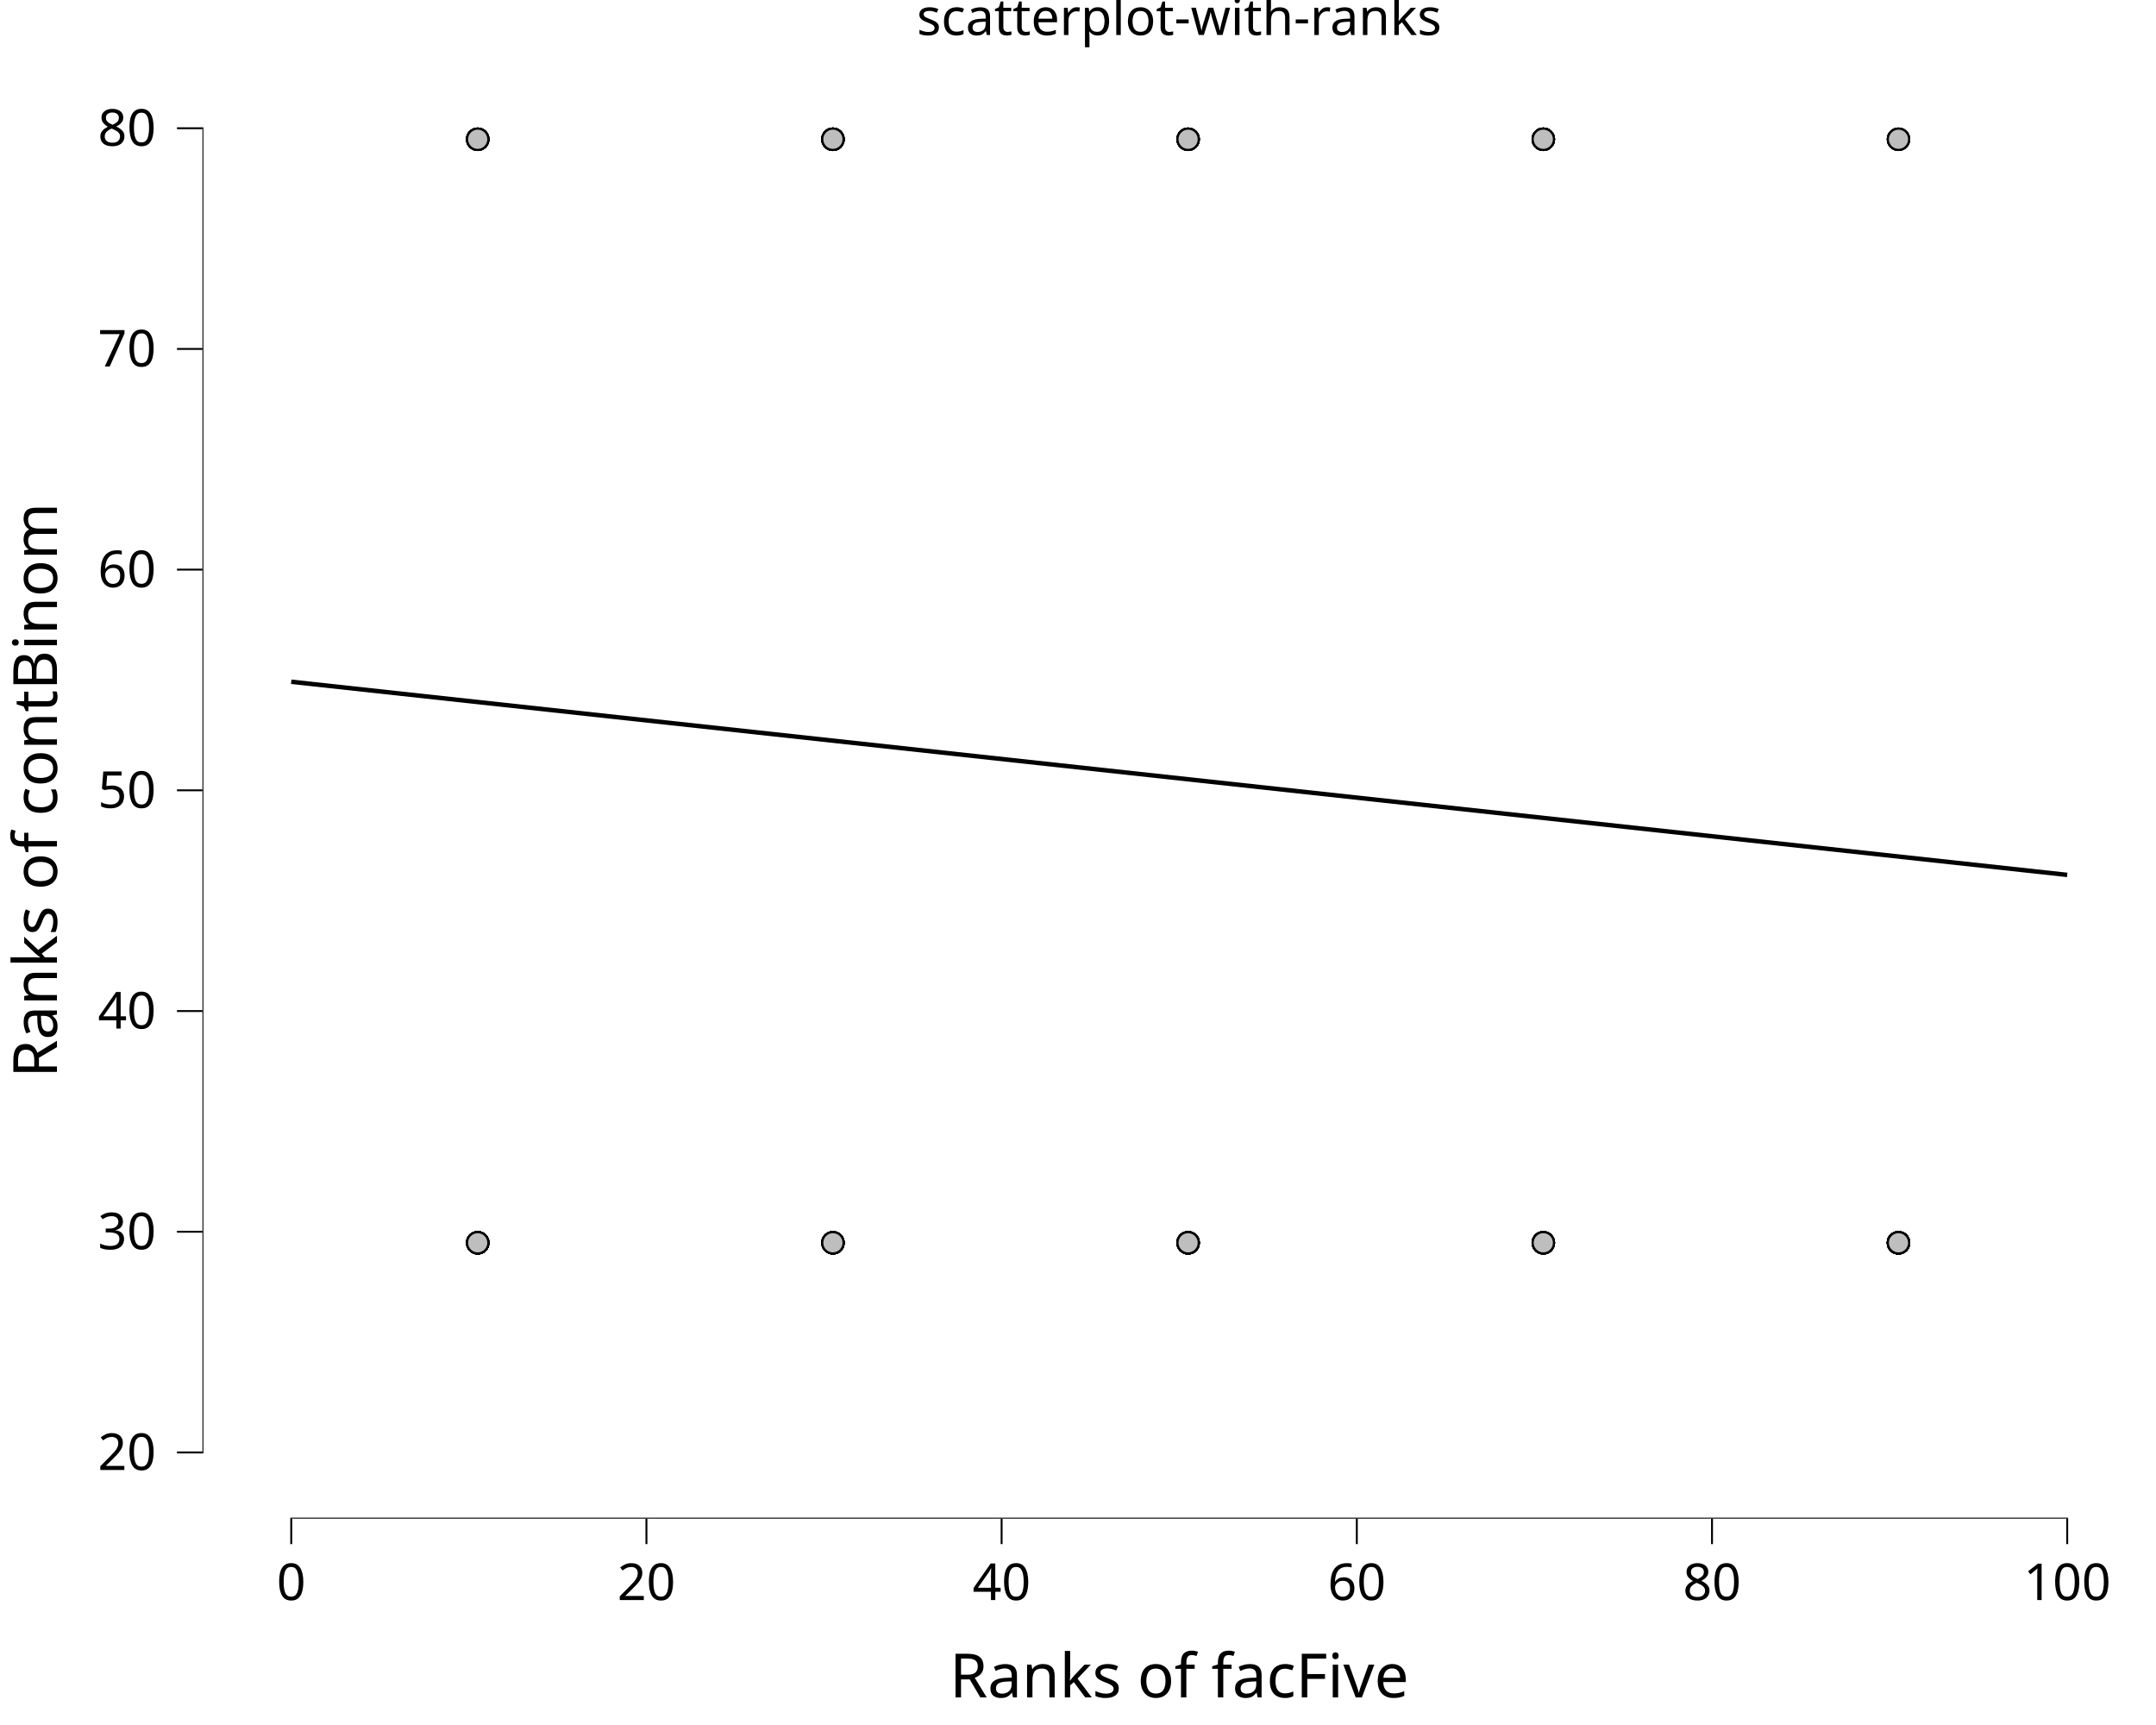
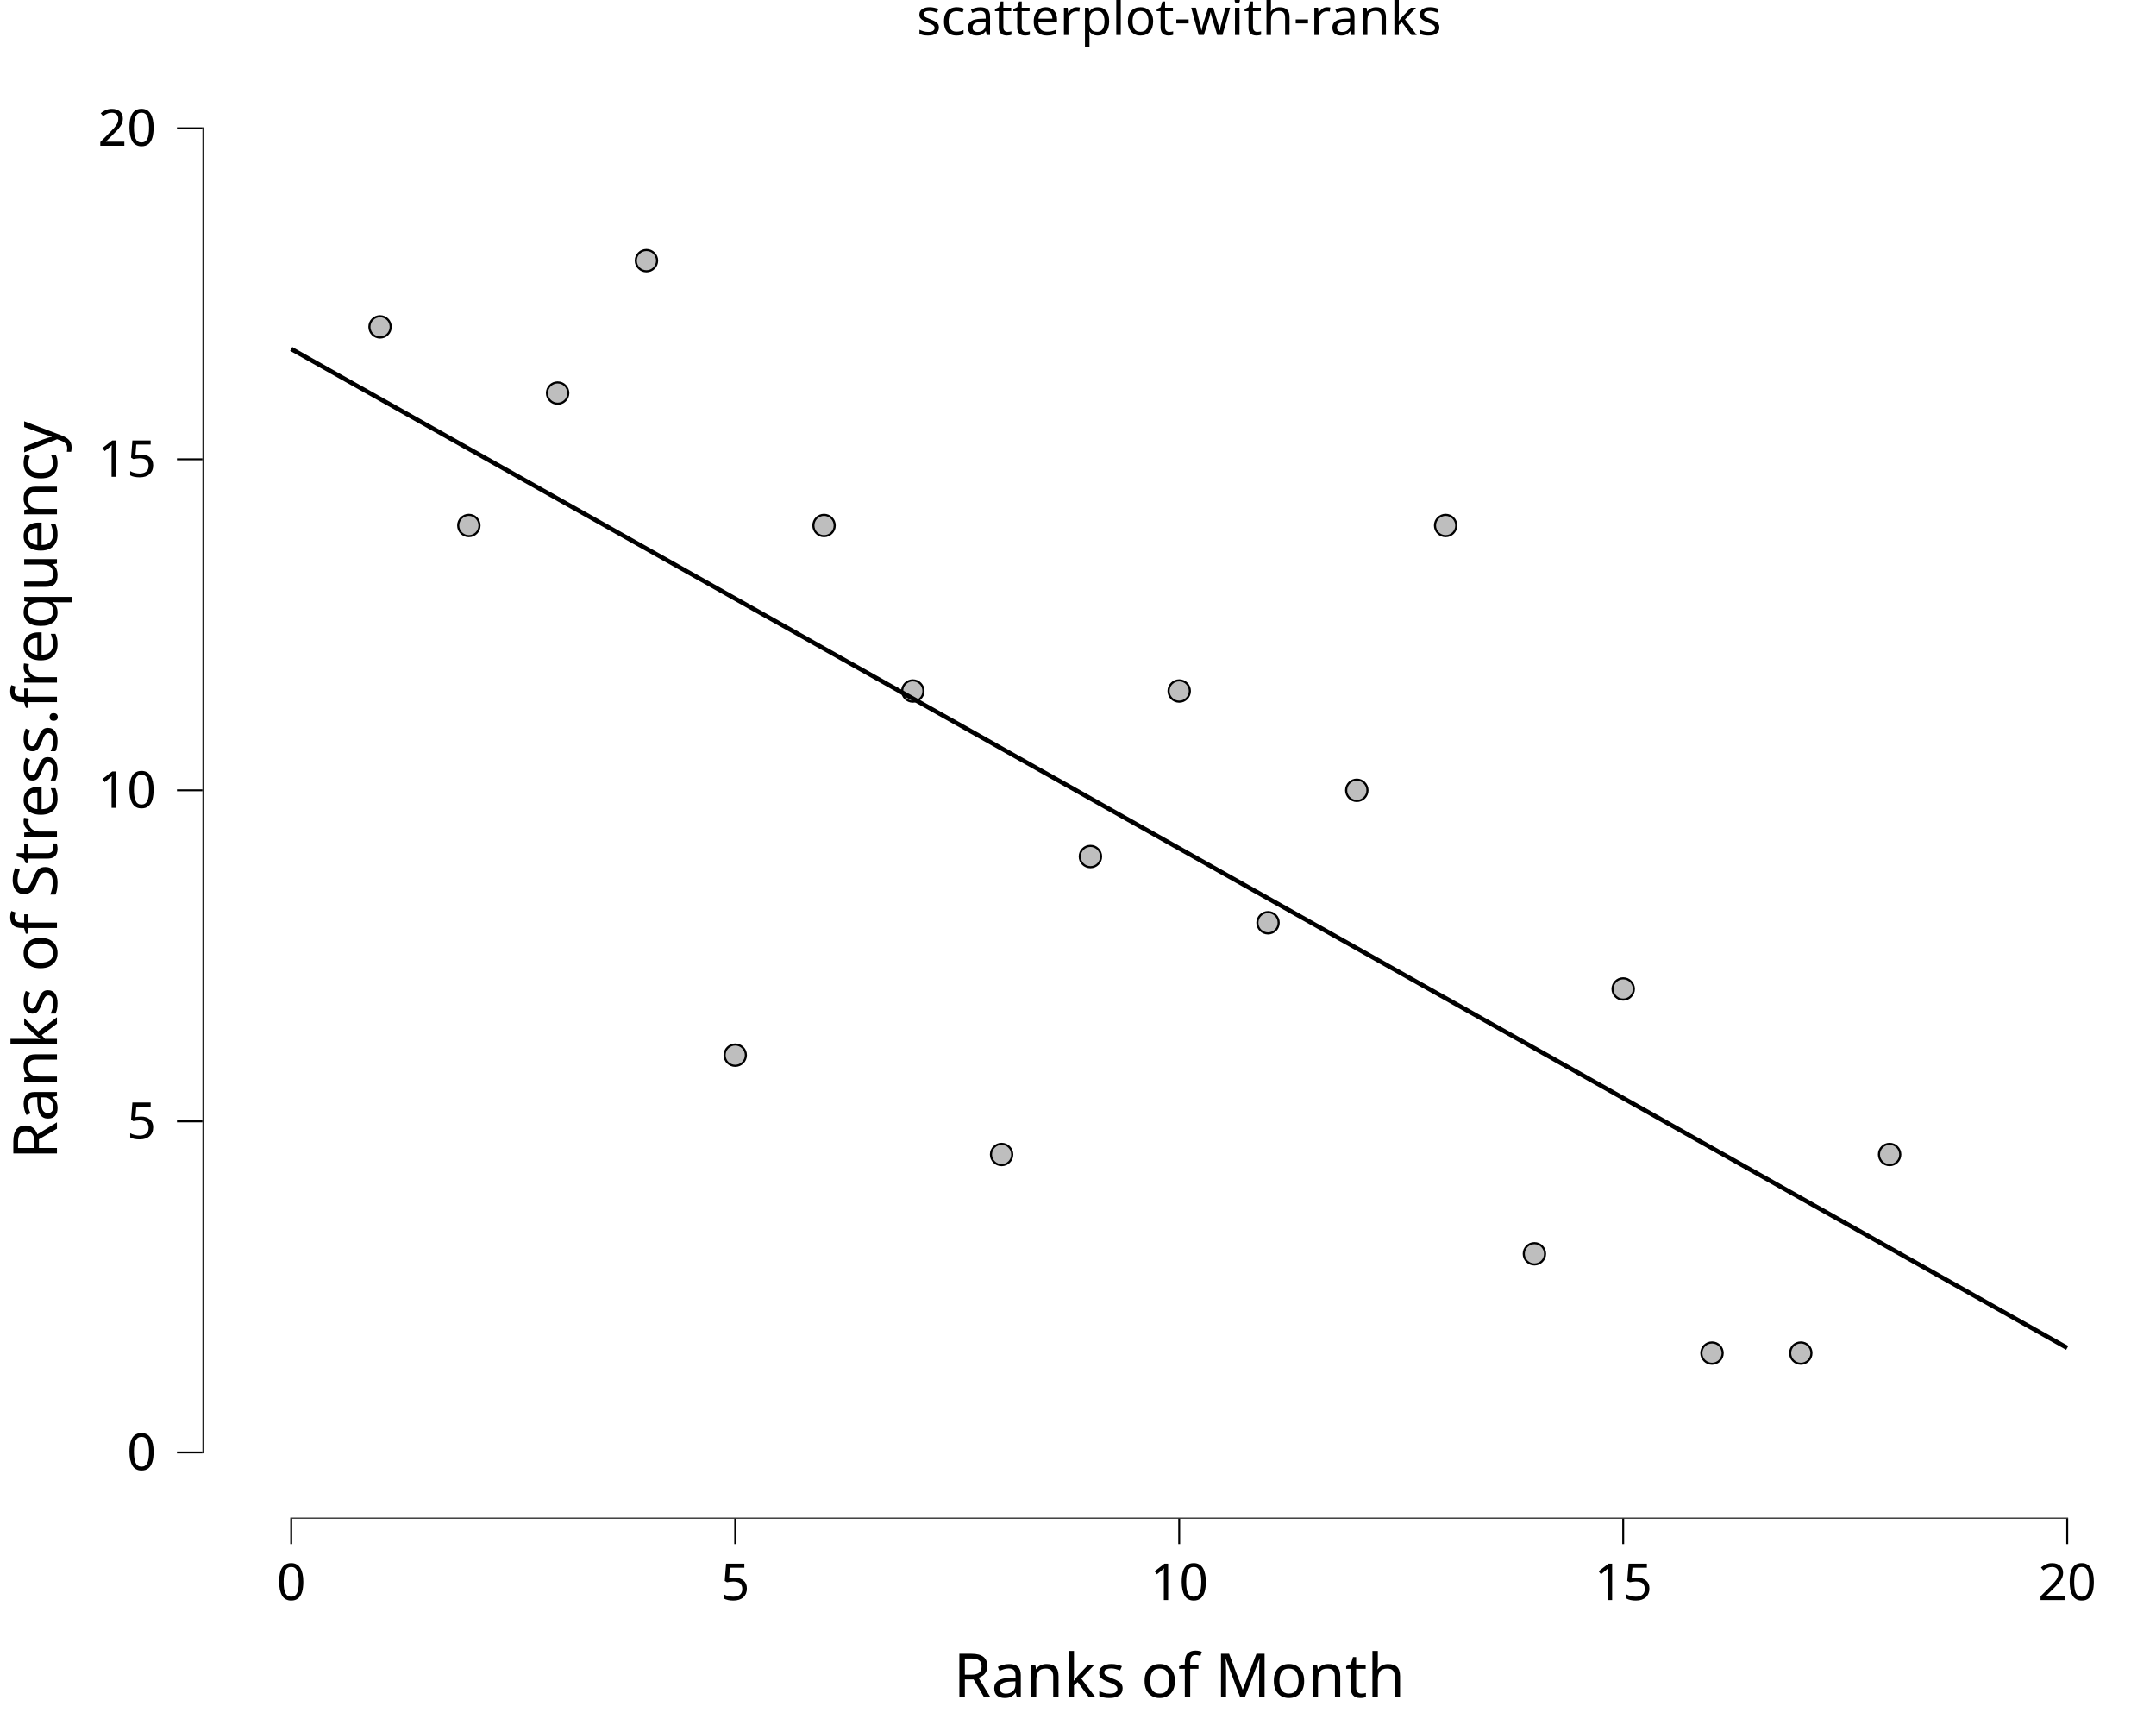
<svg xmlns="http://www.w3.org/2000/svg" class="svglite" data-engine-version="2.0" width="720.00pt" height="576.00pt" viewBox="0 0 720.00 576.00">
  <defs>
    <style type="text/css">
    .svglite line, .svglite polyline, .svglite polygon, .svglite path, .svglite rect, .svglite circle {
      fill: none;
      stroke: #000000;
      stroke-linecap: round;
      stroke-linejoin: round;
      stroke-miterlimit: 10.00;
    }
  </style>
  </defs>
  <rect width="100%" height="100%" style="stroke: none; fill: #FFFFFF;" />
  <defs>
    <clipPath id="cpMC4wMHw3MjAuMDB8MC4wMHw1NzYuMDA=">
      <rect x="0.00" y="0.00" width="720.00" height="576.00" />
    </clipPath>
  </defs>
  <g clip-path="url(#cpMC4wMHw3MjAuMDB8MC4wMHw1NzYuMDA=)">
    <rect x="0.00" y="0.00" width="720.00" height="576.00" style="stroke-width: 10.67; stroke: none;" />
  </g>
  <defs>
    <clipPath id="cpNjcuNjF8NzIwLjAwfDIwLjcxfDUwNy4wOQ==">
      <rect x="67.61" y="20.71" width="652.39" height="486.39" />
    </clipPath>
  </defs>
  <g clip-path="url(#cpNjcuNjF8NzIwLjAwfDIwLjcxfDUwNy4wOQ==)">
    <rect x="67.61" y="20.71" width="652.39" height="486.39" style="stroke-width: 10.67; stroke: none;" />
-     <circle cx="159.53" cy="46.50" r="3.56" style="stroke-width: 0.71; fill: #BEBEBE;" />
-     <circle cx="278.15" cy="414.98" r="3.56" style="stroke-width: 0.71; fill: #BEBEBE;" />
-     <circle cx="396.77" cy="414.98" r="3.56" style="stroke-width: 0.71; fill: #BEBEBE;" />
-     <circle cx="515.39" cy="46.50" r="3.56" style="stroke-width: 0.71; fill: #BEBEBE;" />
-     <circle cx="634.00" cy="46.50" r="3.56" style="stroke-width: 0.71; fill: #BEBEBE;" />
-     <circle cx="159.53" cy="46.50" r="3.56" style="stroke-width: 0.71; fill: #BEBEBE;" />
-     <circle cx="278.15" cy="414.98" r="3.56" style="stroke-width: 0.71; fill: #BEBEBE;" />
-     <circle cx="396.77" cy="414.98" r="3.56" style="stroke-width: 0.71; fill: #BEBEBE;" />
-     <circle cx="515.39" cy="414.98" r="3.56" style="stroke-width: 0.71; fill: #BEBEBE;" />
-     <circle cx="634.00" cy="414.98" r="3.56" style="stroke-width: 0.71; fill: #BEBEBE;" />
-     <circle cx="159.53" cy="414.98" r="3.56" style="stroke-width: 0.71; fill: #BEBEBE;" />
-     <circle cx="278.15" cy="46.50" r="3.56" style="stroke-width: 0.71; fill: #BEBEBE;" />
-     <circle cx="396.77" cy="414.98" r="3.56" style="stroke-width: 0.71; fill: #BEBEBE;" />
-     <circle cx="515.39" cy="414.98" r="3.56" style="stroke-width: 0.71; fill: #BEBEBE;" />
-     <circle cx="634.00" cy="414.98" r="3.56" style="stroke-width: 0.71; fill: #BEBEBE;" />
-     <circle cx="159.53" cy="414.98" r="3.56" style="stroke-width: 0.71; fill: #BEBEBE;" />
-     <circle cx="278.15" cy="46.50" r="3.56" style="stroke-width: 0.71; fill: #BEBEBE;" />
-     <circle cx="396.77" cy="414.98" r="3.56" style="stroke-width: 0.71; fill: #BEBEBE;" />
-     <circle cx="515.39" cy="414.98" r="3.56" style="stroke-width: 0.71; fill: #BEBEBE;" />
-     <circle cx="634.00" cy="414.98" r="3.56" style="stroke-width: 0.71; fill: #BEBEBE;" />
-     <circle cx="159.53" cy="414.98" r="3.56" style="stroke-width: 0.71; fill: #BEBEBE;" />
-     <circle cx="278.15" cy="46.50" r="3.56" style="stroke-width: 0.71; fill: #BEBEBE;" />
-     <circle cx="396.77" cy="414.98" r="3.56" style="stroke-width: 0.71; fill: #BEBEBE;" />
-     <circle cx="515.39" cy="414.98" r="3.56" style="stroke-width: 0.71; fill: #BEBEBE;" />
-     <circle cx="634.00" cy="414.98" r="3.56" style="stroke-width: 0.71; fill: #BEBEBE;" />
-     <circle cx="159.53" cy="414.98" r="3.56" style="stroke-width: 0.71; fill: #BEBEBE;" />
-     <circle cx="278.15" cy="414.98" r="3.56" style="stroke-width: 0.71; fill: #BEBEBE;" />
-     <circle cx="396.77" cy="46.50" r="3.56" style="stroke-width: 0.71; fill: #BEBEBE;" />
-     <circle cx="515.39" cy="46.50" r="3.56" style="stroke-width: 0.71; fill: #BEBEBE;" />
-     <circle cx="634.00" cy="414.98" r="3.56" style="stroke-width: 0.71; fill: #BEBEBE;" />
-     <circle cx="159.53" cy="414.98" r="3.56" style="stroke-width: 0.71; fill: #BEBEBE;" />
-     <circle cx="278.15" cy="414.98" r="3.56" style="stroke-width: 0.71; fill: #BEBEBE;" />
-     <circle cx="396.77" cy="46.50" r="3.56" style="stroke-width: 0.71; fill: #BEBEBE;" />
-     <circle cx="515.39" cy="414.98" r="3.56" style="stroke-width: 0.71; fill: #BEBEBE;" />
-     <circle cx="634.00" cy="414.98" r="3.56" style="stroke-width: 0.71; fill: #BEBEBE;" />
-     <circle cx="159.53" cy="46.50" r="3.56" style="stroke-width: 0.71; fill: #BEBEBE;" />
-     <circle cx="278.15" cy="46.50" r="3.56" style="stroke-width: 0.71; fill: #BEBEBE;" />
-     <circle cx="396.77" cy="46.50" r="3.56" style="stroke-width: 0.71; fill: #BEBEBE;" />
-     <circle cx="515.39" cy="46.50" r="3.56" style="stroke-width: 0.71; fill: #BEBEBE;" />
-     <circle cx="634.00" cy="414.98" r="3.56" style="stroke-width: 0.71; fill: #BEBEBE;" />
-     <circle cx="159.53" cy="414.98" r="3.56" style="stroke-width: 0.71; fill: #BEBEBE;" />
-     <circle cx="278.15" cy="46.50" r="3.56" style="stroke-width: 0.71; fill: #BEBEBE;" />
-     <circle cx="396.77" cy="414.98" r="3.56" style="stroke-width: 0.71; fill: #BEBEBE;" />
-     <circle cx="515.39" cy="414.98" r="3.56" style="stroke-width: 0.71; fill: #BEBEBE;" />
-     <circle cx="634.00" cy="46.50" r="3.56" style="stroke-width: 0.71; fill: #BEBEBE;" />
-     <circle cx="159.53" cy="414.98" r="3.56" style="stroke-width: 0.71; fill: #BEBEBE;" />
-     <circle cx="278.15" cy="46.50" r="3.56" style="stroke-width: 0.71; fill: #BEBEBE;" />
-     <circle cx="396.77" cy="46.50" r="3.56" style="stroke-width: 0.71; fill: #BEBEBE;" />
-     <circle cx="515.39" cy="46.50" r="3.56" style="stroke-width: 0.71; fill: #BEBEBE;" />
-     <circle cx="634.00" cy="414.98" r="3.56" style="stroke-width: 0.71; fill: #BEBEBE;" />
-     <circle cx="159.53" cy="46.50" r="3.56" style="stroke-width: 0.71; fill: #BEBEBE;" />
-     <circle cx="278.15" cy="46.50" r="3.56" style="stroke-width: 0.71; fill: #BEBEBE;" />
-     <circle cx="396.77" cy="414.98" r="3.56" style="stroke-width: 0.71; fill: #BEBEBE;" />
-     <circle cx="515.39" cy="46.50" r="3.56" style="stroke-width: 0.71; fill: #BEBEBE;" />
-     <circle cx="634.00" cy="414.98" r="3.56" style="stroke-width: 0.71; fill: #BEBEBE;" />
-     <circle cx="159.53" cy="46.50" r="3.56" style="stroke-width: 0.71; fill: #BEBEBE;" />
-     <circle cx="278.15" cy="414.98" r="3.56" style="stroke-width: 0.71; fill: #BEBEBE;" />
-     <circle cx="396.77" cy="414.98" r="3.56" style="stroke-width: 0.71; fill: #BEBEBE;" />
-     <circle cx="515.39" cy="414.98" r="3.56" style="stroke-width: 0.71; fill: #BEBEBE;" />
-     <circle cx="634.00" cy="414.98" r="3.56" style="stroke-width: 0.71; fill: #BEBEBE;" />
-     <circle cx="159.53" cy="414.98" r="3.56" style="stroke-width: 0.71; fill: #BEBEBE;" />
-     <circle cx="278.15" cy="414.98" r="3.56" style="stroke-width: 0.71; fill: #BEBEBE;" />
-     <circle cx="396.77" cy="46.50" r="3.56" style="stroke-width: 0.71; fill: #BEBEBE;" />
-     <circle cx="515.39" cy="46.50" r="3.56" style="stroke-width: 0.71; fill: #BEBEBE;" />
-     <circle cx="634.00" cy="46.50" r="3.56" style="stroke-width: 0.71; fill: #BEBEBE;" />
-     <circle cx="159.53" cy="46.50" r="3.56" style="stroke-width: 0.71; fill: #BEBEBE;" />
-     <circle cx="278.15" cy="46.50" r="3.56" style="stroke-width: 0.71; fill: #BEBEBE;" />
-     <circle cx="396.77" cy="414.98" r="3.56" style="stroke-width: 0.71; fill: #BEBEBE;" />
-     <circle cx="515.39" cy="414.98" r="3.56" style="stroke-width: 0.71; fill: #BEBEBE;" />
-     <circle cx="634.00" cy="414.98" r="3.56" style="stroke-width: 0.71; fill: #BEBEBE;" />
-     <circle cx="159.53" cy="46.50" r="3.56" style="stroke-width: 0.71; fill: #BEBEBE;" />
-     <circle cx="278.15" cy="414.98" r="3.56" style="stroke-width: 0.71; fill: #BEBEBE;" />
-     <circle cx="396.77" cy="46.50" r="3.56" style="stroke-width: 0.71; fill: #BEBEBE;" />
-     <circle cx="515.39" cy="414.98" r="3.56" style="stroke-width: 0.71; fill: #BEBEBE;" />
-     <circle cx="634.00" cy="414.98" r="3.56" style="stroke-width: 0.71; fill: #BEBEBE;" />
-     <circle cx="159.53" cy="414.98" r="3.56" style="stroke-width: 0.71; fill: #BEBEBE;" />
-     <circle cx="278.15" cy="46.50" r="3.56" style="stroke-width: 0.71; fill: #BEBEBE;" />
-     <circle cx="396.77" cy="414.98" r="3.56" style="stroke-width: 0.71; fill: #BEBEBE;" />
-     <circle cx="515.39" cy="414.98" r="3.56" style="stroke-width: 0.71; fill: #BEBEBE;" />
-     <circle cx="634.00" cy="414.98" r="3.56" style="stroke-width: 0.71; fill: #BEBEBE;" />
-     <circle cx="159.53" cy="414.98" r="3.56" style="stroke-width: 0.71; fill: #BEBEBE;" />
-     <circle cx="278.15" cy="414.98" r="3.56" style="stroke-width: 0.71; fill: #BEBEBE;" />
-     <circle cx="396.77" cy="414.98" r="3.56" style="stroke-width: 0.71; fill: #BEBEBE;" />
-     <circle cx="515.39" cy="46.50" r="3.56" style="stroke-width: 0.71; fill: #BEBEBE;" />
-     <circle cx="634.00" cy="46.50" r="3.56" style="stroke-width: 0.71; fill: #BEBEBE;" />
-     <circle cx="159.53" cy="46.50" r="3.56" style="stroke-width: 0.71; fill: #BEBEBE;" />
-     <circle cx="278.15" cy="414.98" r="3.56" style="stroke-width: 0.71; fill: #BEBEBE;" />
-     <circle cx="396.77" cy="46.50" r="3.56" style="stroke-width: 0.71; fill: #BEBEBE;" />
-     <circle cx="515.39" cy="46.50" r="3.56" style="stroke-width: 0.71; fill: #BEBEBE;" />
-     <circle cx="634.00" cy="414.98" r="3.56" style="stroke-width: 0.71; fill: #BEBEBE;" />
-     <circle cx="159.53" cy="414.98" r="3.56" style="stroke-width: 0.71; fill: #BEBEBE;" />
-     <circle cx="278.15" cy="46.50" r="3.56" style="stroke-width: 0.71; fill: #BEBEBE;" />
-     <circle cx="396.77" cy="46.50" r="3.56" style="stroke-width: 0.71; fill: #BEBEBE;" />
-     <circle cx="515.39" cy="46.50" r="3.56" style="stroke-width: 0.71; fill: #BEBEBE;" />
-     <circle cx="634.00" cy="46.50" r="3.56" style="stroke-width: 0.71; fill: #BEBEBE;" />
-     <circle cx="159.53" cy="414.98" r="3.56" style="stroke-width: 0.71; fill: #BEBEBE;" />
-     <circle cx="278.15" cy="46.50" r="3.56" style="stroke-width: 0.71; fill: #BEBEBE;" />
-     <circle cx="396.77" cy="414.98" r="3.56" style="stroke-width: 0.71; fill: #BEBEBE;" />
-     <circle cx="515.39" cy="46.50" r="3.56" style="stroke-width: 0.71; fill: #BEBEBE;" />
-     <circle cx="634.00" cy="414.98" r="3.56" style="stroke-width: 0.71; fill: #BEBEBE;" />
-     <polyline points="97.26,227.65 690.35,292.14 " style="stroke-width: 1.49; stroke-linecap: butt;" />
+     <circle cx="126.92" cy="109.14" r="3.56" style="stroke-width: 0.71; fill: #BEBEBE;" />
+     <circle cx="156.57" cy="175.47" r="3.56" style="stroke-width: 0.71; fill: #BEBEBE;" />
+     <circle cx="186.22" cy="131.25" r="3.56" style="stroke-width: 0.71; fill: #BEBEBE;" />
+     <circle cx="215.88" cy="87.03" r="3.56" style="stroke-width: 0.71; fill: #BEBEBE;" />
+     <circle cx="245.53" cy="352.33" r="3.56" style="stroke-width: 0.71; fill: #BEBEBE;" />
+     <circle cx="275.19" cy="175.47" r="3.56" style="stroke-width: 0.71; fill: #BEBEBE;" />
+     <circle cx="304.84" cy="230.74" r="3.56" style="stroke-width: 0.71; fill: #BEBEBE;" />
+     <circle cx="334.49" cy="385.50" r="3.56" style="stroke-width: 0.71; fill: #BEBEBE;" />
+     <circle cx="364.15" cy="286.01" r="3.56" style="stroke-width: 0.71; fill: #BEBEBE;" />
+     <circle cx="393.80" cy="230.74" r="3.56" style="stroke-width: 0.71; fill: #BEBEBE;" />
+     <circle cx="423.46" cy="308.12" r="3.56" style="stroke-width: 0.71; fill: #BEBEBE;" />
+     <circle cx="453.11" cy="263.90" r="3.56" style="stroke-width: 0.71; fill: #BEBEBE;" />
+     <circle cx="482.77" cy="175.47" r="3.56" style="stroke-width: 0.71; fill: #BEBEBE;" />
+     <circle cx="512.42" cy="418.66" r="3.56" style="stroke-width: 0.71; fill: #BEBEBE;" />
+     <circle cx="542.07" cy="330.23" r="3.56" style="stroke-width: 0.71; fill: #BEBEBE;" />
+     <circle cx="571.73" cy="451.82" r="3.56" style="stroke-width: 0.71; fill: #BEBEBE;" />
+     <circle cx="601.38" cy="451.82" r="3.56" style="stroke-width: 0.71; fill: #BEBEBE;" />
+     <circle cx="631.04" cy="385.50" r="3.56" style="stroke-width: 0.71; fill: #BEBEBE;" />
+     <polyline points="97.26,116.51 690.35,450.08 " style="stroke-width: 1.49; stroke-linecap: butt;" />
    <line x1="96.94" y1="507.09" x2="690.66" y2="507.09" style="stroke-width: 0.64; stroke-linecap: butt;" />
    <line x1="67.61" y1="485.30" x2="67.61" y2="42.50" style="stroke-width: 0.64; stroke-linecap: butt;" />
    <rect x="67.61" y="20.71" width="652.39" height="486.39" style="stroke-width: 0.00; stroke: none;" />
  </g>
  <g clip-path="url(#cpMC4wMHw3MjAuMDB8MC4wMHw1NzYuMDA=)">
    <polyline points="67.61,507.09 67.61,20.71 " style="stroke-width: 0.00; stroke: none; stroke-linecap: butt;" />
-     <text x="52.13" y="490.84" text-anchor="end" style="font-size: 17.00px; font-family: sans;" textLength="18.91px" lengthAdjust="spacingAndGlyphs">20</text>
-     <text x="52.13" y="417.14" text-anchor="end" style="font-size: 17.00px; font-family: sans;" textLength="18.91px" lengthAdjust="spacingAndGlyphs">30</text>
-     <text x="52.13" y="343.45" text-anchor="end" style="font-size: 17.00px; font-family: sans;" textLength="18.91px" lengthAdjust="spacingAndGlyphs">40</text>
-     <text x="52.13" y="269.75" text-anchor="end" style="font-size: 17.00px; font-family: sans;" textLength="18.91px" lengthAdjust="spacingAndGlyphs">50</text>
-     <text x="52.13" y="196.06" text-anchor="end" style="font-size: 17.00px; font-family: sans;" textLength="18.91px" lengthAdjust="spacingAndGlyphs">60</text>
-     <text x="52.13" y="122.36" text-anchor="end" style="font-size: 17.00px; font-family: sans;" textLength="18.91px" lengthAdjust="spacingAndGlyphs">70</text>
-     <text x="52.13" y="48.67" text-anchor="end" style="font-size: 17.00px; font-family: sans;" textLength="18.91px" lengthAdjust="spacingAndGlyphs">80</text>
+     <text x="52.13" y="490.84" text-anchor="end" style="font-size: 17.00px; font-family: sans;" textLength="9.46px" lengthAdjust="spacingAndGlyphs">0</text>
+     <text x="52.13" y="380.29" text-anchor="end" style="font-size: 17.00px; font-family: sans;" textLength="9.46px" lengthAdjust="spacingAndGlyphs">5</text>
+     <text x="52.13" y="269.75" text-anchor="end" style="font-size: 17.00px; font-family: sans;" textLength="18.91px" lengthAdjust="spacingAndGlyphs">10</text>
+     <text x="52.13" y="159.21" text-anchor="end" style="font-size: 17.00px; font-family: sans;" textLength="18.91px" lengthAdjust="spacingAndGlyphs">15</text>
+     <text x="52.13" y="48.67" text-anchor="end" style="font-size: 17.00px; font-family: sans;" textLength="18.91px" lengthAdjust="spacingAndGlyphs">20</text>
    <polyline points="59.10,484.99 67.61,484.99 " style="stroke-width: 0.64; stroke-linecap: butt;" />
-     <polyline points="59.10,411.29 67.61,411.29 " style="stroke-width: 0.64; stroke-linecap: butt;" />
-     <polyline points="59.10,337.60 67.61,337.60 " style="stroke-width: 0.64; stroke-linecap: butt;" />
+     <polyline points="59.10,374.44 67.61,374.44 " style="stroke-width: 0.64; stroke-linecap: butt;" />
    <polyline points="59.10,263.90 67.61,263.90 " style="stroke-width: 0.64; stroke-linecap: butt;" />
-     <polyline points="59.10,190.21 67.61,190.21 " style="stroke-width: 0.64; stroke-linecap: butt;" />
-     <polyline points="59.10,116.51 67.61,116.51 " style="stroke-width: 0.64; stroke-linecap: butt;" />
+     <polyline points="59.10,153.36 67.61,153.36 " style="stroke-width: 0.64; stroke-linecap: butt;" />
    <polyline points="59.10,42.82 67.61,42.82 " style="stroke-width: 0.64; stroke-linecap: butt;" />
    <polyline points="67.61,507.09 720.00,507.09 " style="stroke-width: 0.00; stroke: none; stroke-linecap: butt;" />
    <polyline points="97.26,515.60 97.26,507.09 " style="stroke-width: 0.64; stroke-linecap: butt;" />
-     <polyline points="215.88,515.60 215.88,507.09 " style="stroke-width: 0.64; stroke-linecap: butt;" />
-     <polyline points="334.49,515.60 334.49,507.09 " style="stroke-width: 0.64; stroke-linecap: butt;" />
-     <polyline points="453.11,515.60 453.11,507.09 " style="stroke-width: 0.64; stroke-linecap: butt;" />
-     <polyline points="571.73,515.60 571.73,507.09 " style="stroke-width: 0.64; stroke-linecap: butt;" />
+     <polyline points="245.53,515.60 245.53,507.09 " style="stroke-width: 0.64; stroke-linecap: butt;" />
+     <polyline points="393.80,515.60 393.80,507.09 " style="stroke-width: 0.64; stroke-linecap: butt;" />
+     <polyline points="542.07,515.60 542.07,507.09 " style="stroke-width: 0.64; stroke-linecap: butt;" />
    <polyline points="690.35,515.60 690.35,507.09 " style="stroke-width: 0.64; stroke-linecap: butt;" />
    <text x="97.26" y="534.27" text-anchor="middle" style="font-size: 17.00px; font-family: sans;" textLength="9.46px" lengthAdjust="spacingAndGlyphs">0</text>
-     <text x="215.88" y="534.27" text-anchor="middle" style="font-size: 17.00px; font-family: sans;" textLength="18.91px" lengthAdjust="spacingAndGlyphs">20</text>
-     <text x="334.49" y="534.27" text-anchor="middle" style="font-size: 17.00px; font-family: sans;" textLength="18.91px" lengthAdjust="spacingAndGlyphs">40</text>
-     <text x="453.11" y="534.27" text-anchor="middle" style="font-size: 17.00px; font-family: sans;" textLength="18.91px" lengthAdjust="spacingAndGlyphs">60</text>
-     <text x="571.73" y="534.27" text-anchor="middle" style="font-size: 17.00px; font-family: sans;" textLength="18.91px" lengthAdjust="spacingAndGlyphs">80</text>
-     <text x="690.35" y="534.27" text-anchor="middle" style="font-size: 17.00px; font-family: sans;" textLength="28.37px" lengthAdjust="spacingAndGlyphs">100</text>
-     <text x="393.80" y="566.78" text-anchor="middle" style="font-size: 20.40px; font-family: sans;" textLength="151.96px" lengthAdjust="spacingAndGlyphs">Ranks of facFive</text>
-     <text transform="translate(19.02,263.90) rotate(-90)" text-anchor="middle" style="font-size: 20.40px; font-family: sans;" textLength="182.60px" lengthAdjust="spacingAndGlyphs">Ranks of contBinom</text>
+     <text x="245.53" y="534.27" text-anchor="middle" style="font-size: 17.00px; font-family: sans;" textLength="9.46px" lengthAdjust="spacingAndGlyphs">5</text>
+     <text x="393.80" y="534.27" text-anchor="middle" style="font-size: 17.00px; font-family: sans;" textLength="18.91px" lengthAdjust="spacingAndGlyphs">10</text>
+     <text x="542.07" y="534.27" text-anchor="middle" style="font-size: 17.00px; font-family: sans;" textLength="18.91px" lengthAdjust="spacingAndGlyphs">15</text>
+     <text x="690.35" y="534.27" text-anchor="middle" style="font-size: 17.00px; font-family: sans;" textLength="18.91px" lengthAdjust="spacingAndGlyphs">20</text>
+     <text x="393.80" y="566.78" text-anchor="middle" style="font-size: 20.40px; font-family: sans;" textLength="142.90px" lengthAdjust="spacingAndGlyphs">Ranks of Month</text>
+     <text transform="translate(19.02,263.90) rotate(-90)" text-anchor="middle" style="font-size: 20.40px; font-family: sans;" textLength="239.30px" lengthAdjust="spacingAndGlyphs">Ranks of Stress.frequency</text>
    <text x="393.80" y="11.70" text-anchor="middle" style="font-size: 17.00px; font-family: sans;" textLength="161.58px" lengthAdjust="spacingAndGlyphs">scatterplot-with-ranks</text>
  </g>
</svg>
